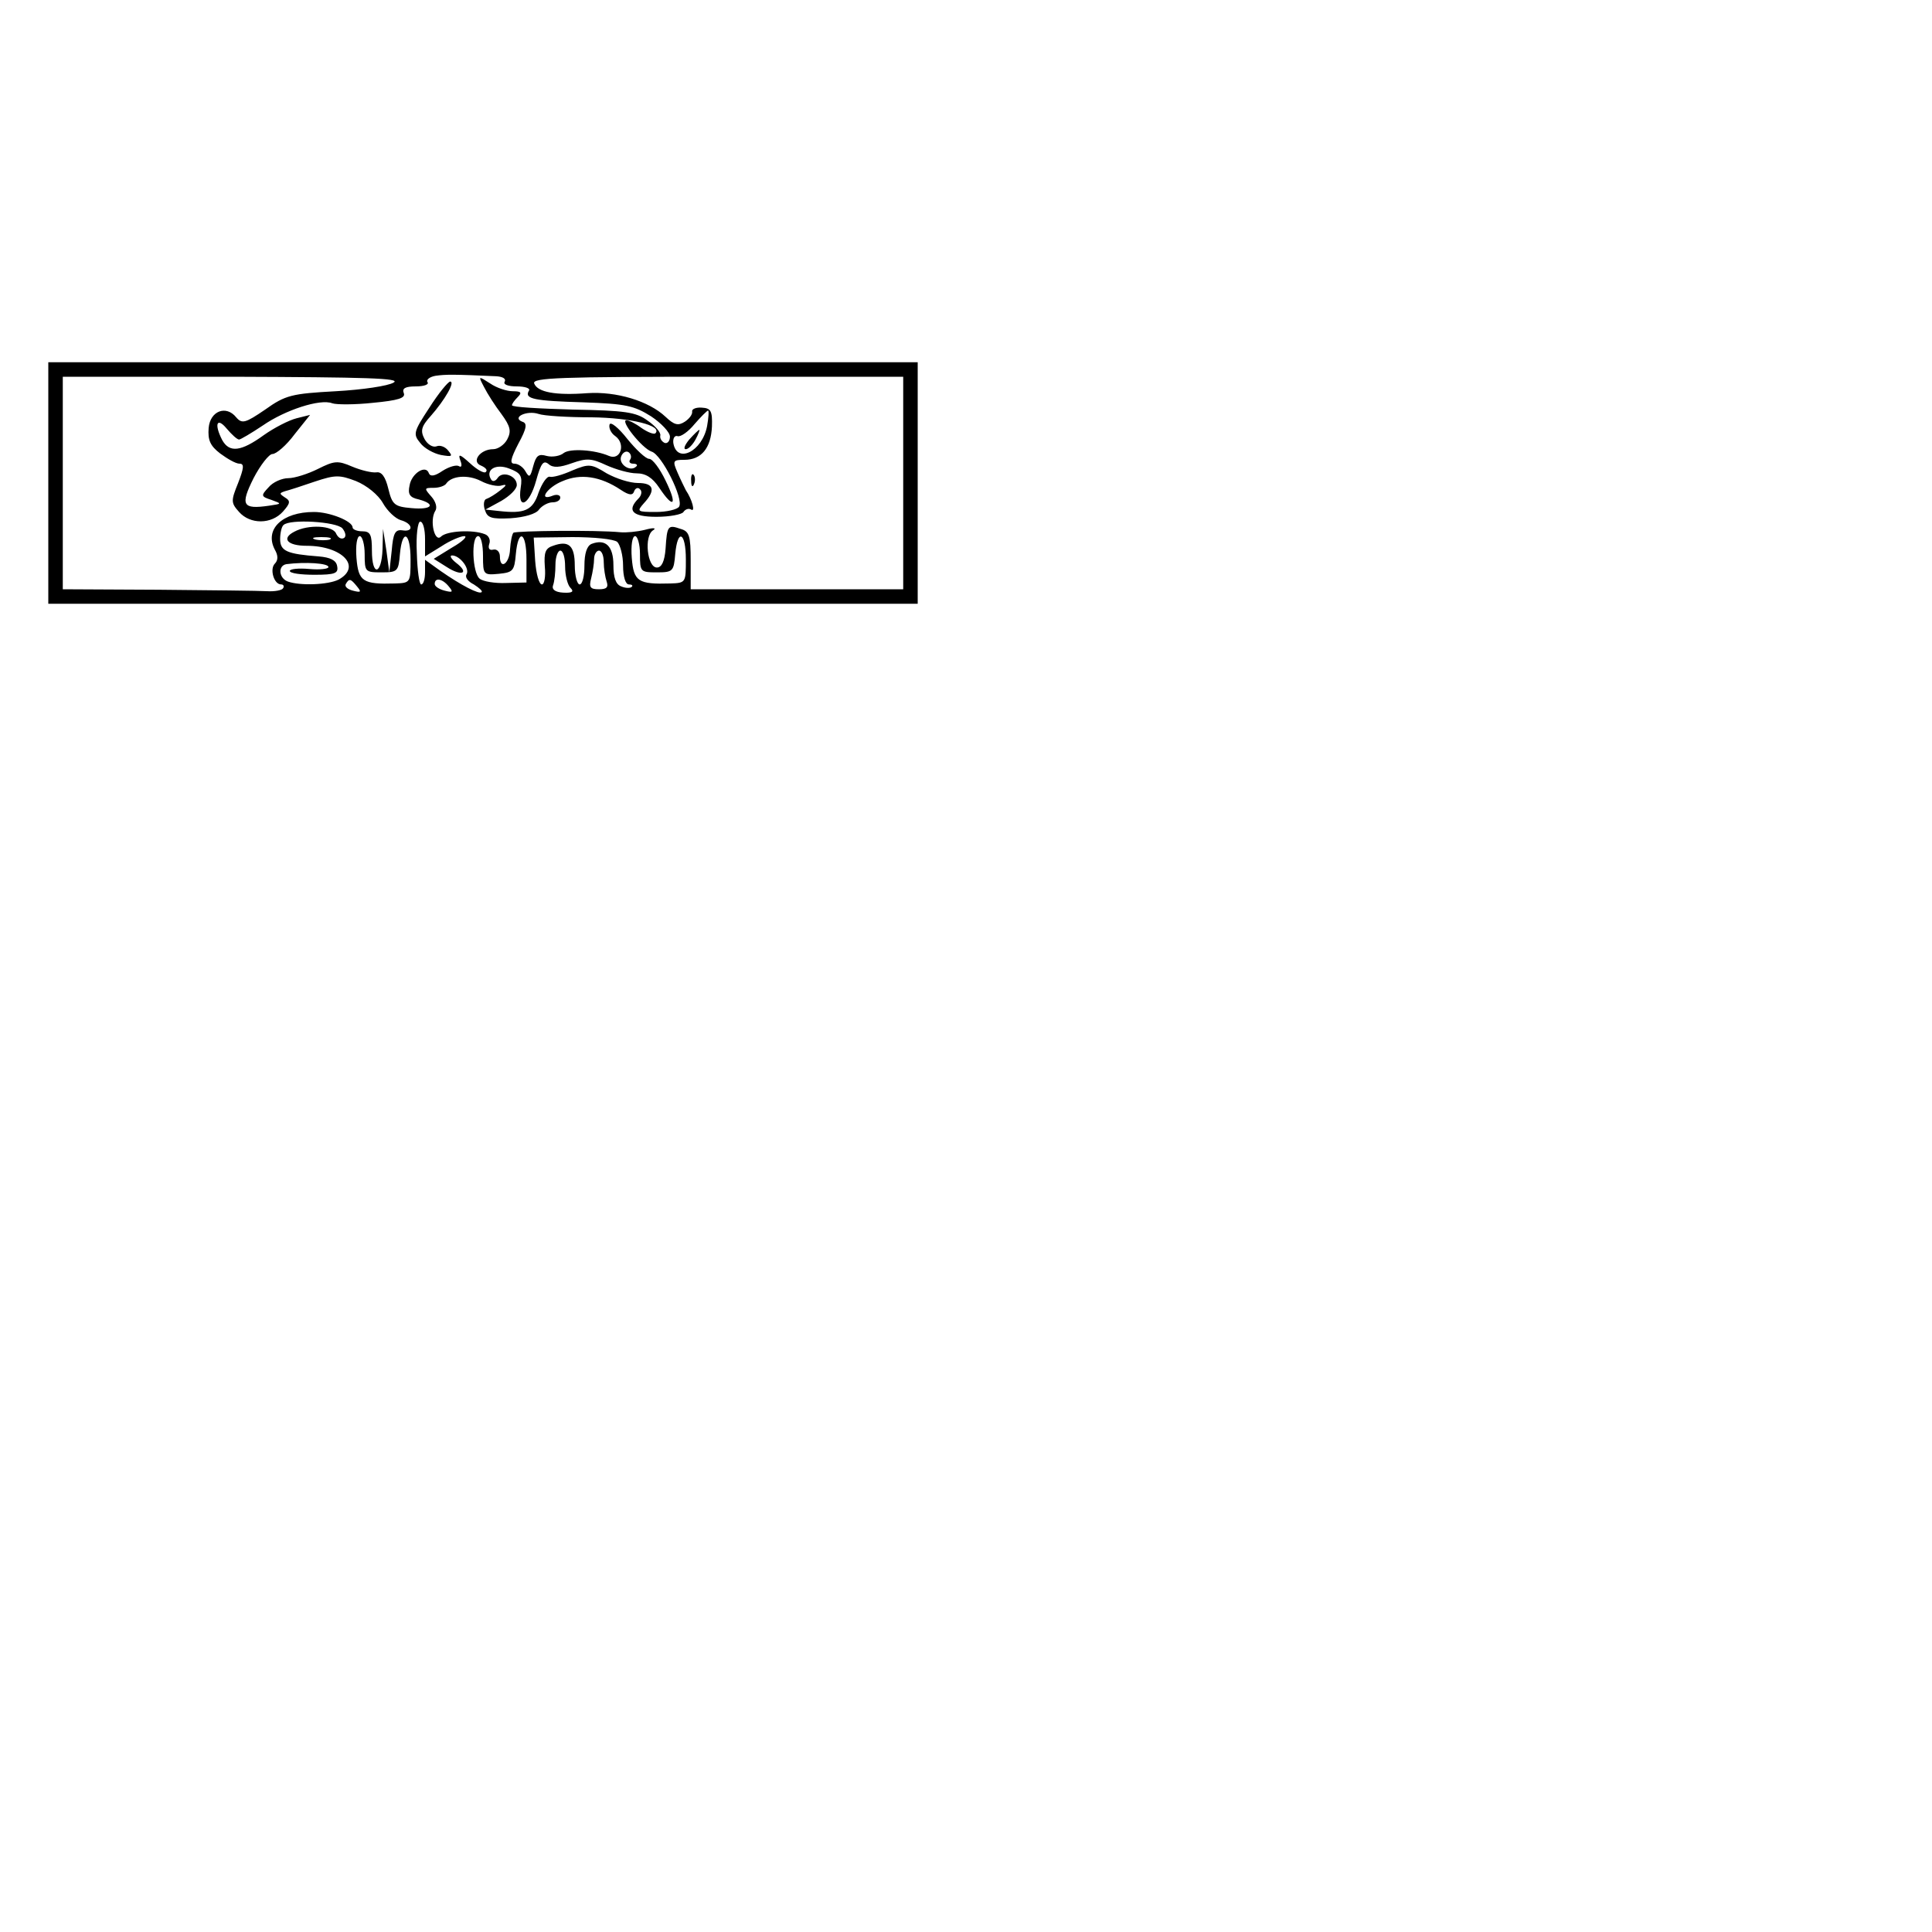
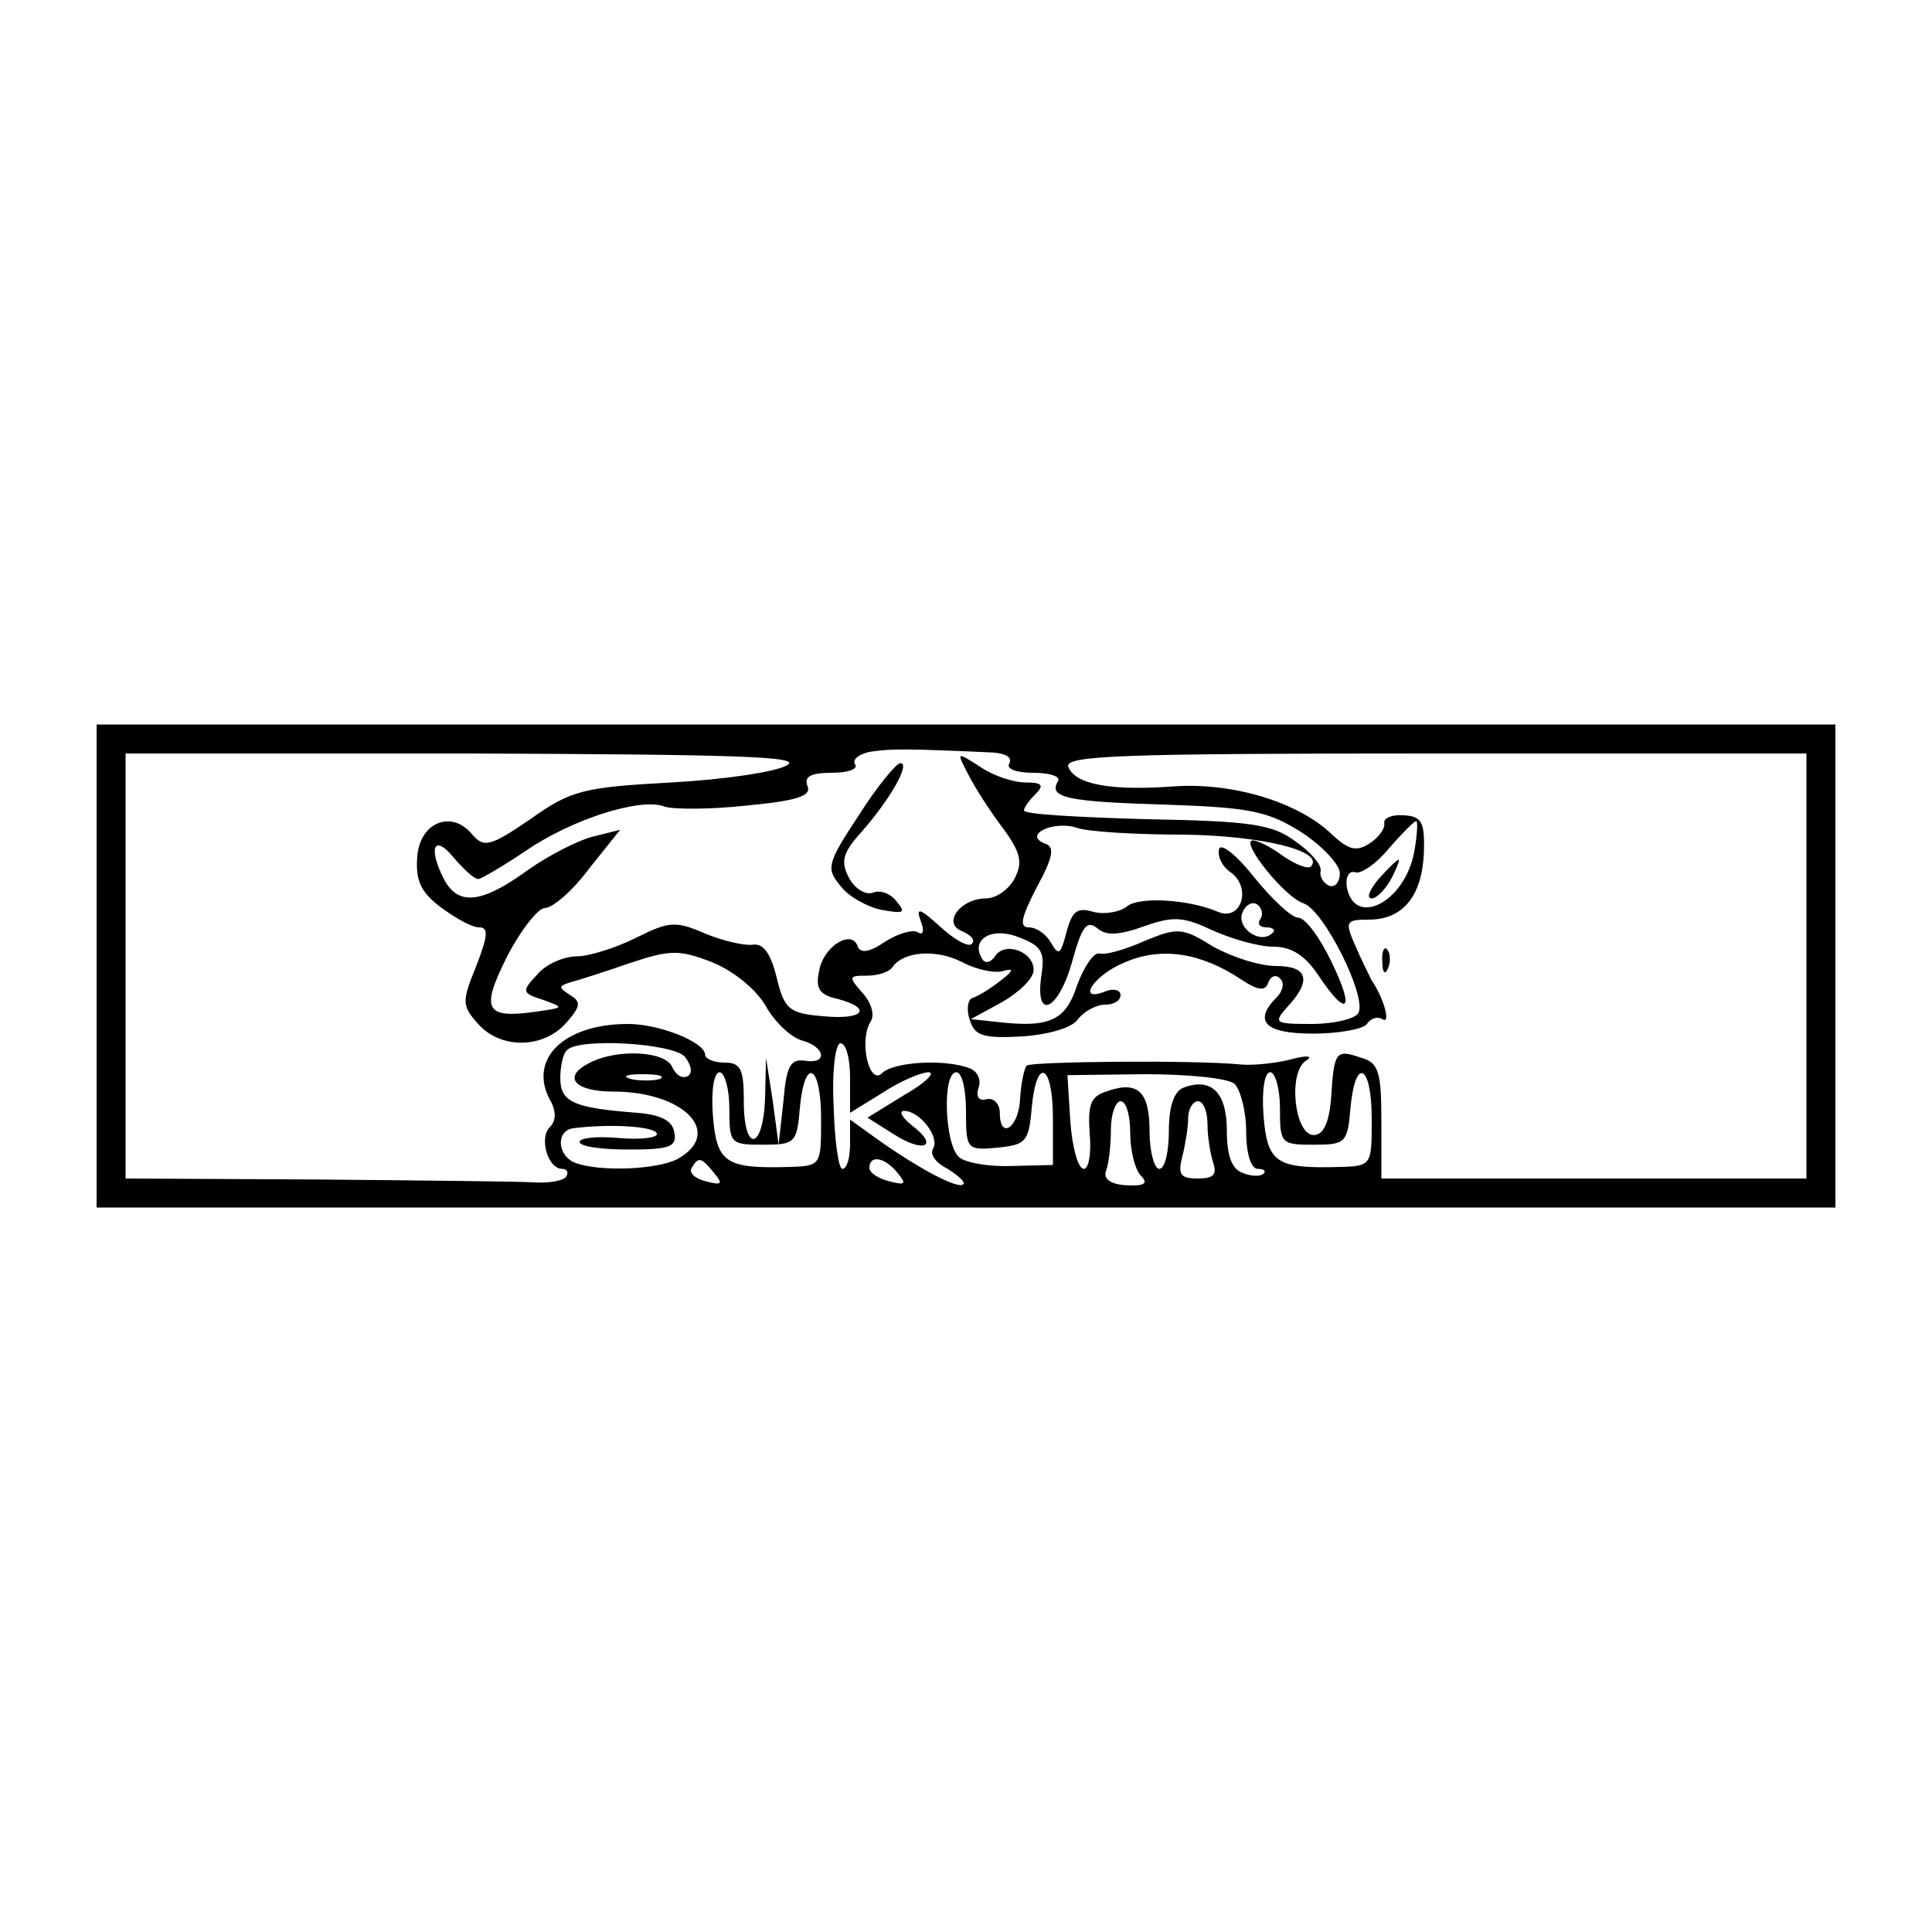
- <svg xmlns="http://www.w3.org/2000/svg" version="1.0" width="200pt" height="200pt" viewBox="0 0 400 400" preserveAspectRatio="xMidYMid meet">
+ <svg xmlns="http://www.w3.org/2000/svg" version="1.0" viewBox="0 0 200 200" preserveAspectRatio="xMidYMid meet">
  <g transform="translate(0,200) scale(0.1,-0.1)" fill="#000000" stroke="none">
    <path d="M100 1000 l0 -250 900 0 900 0 0 250 0 250 -900 0 -900 0 0 -250z m928 221 c13 -1 20 -5 17 -11 -4 -6 7 -10 25 -10 17 0 29 -4 25 -9 -10 -17 11 -21 113 -24 88 -3 105 -7 140 -29 21 -14 39 -33 39 -42 0 -9 -5 -15 -11 -13 -6 3 -10 9 -9 15 2 6 -10 20 -26 31 -24 18 -47 21 -155 23 -69 2 -126 5 -126 9 0 3 5 10 12 17 9 9 7 12 -10 12 -13 0 -34 7 -47 16 -25 16 -25 16 -13 -7 7 -14 23 -39 36 -56 19 -26 21 -36 12 -53 -6 -11 -19 -20 -29 -20 -27 0 -46 -26 -25 -34 9 -4 14 -9 10 -13 -3 -4 -18 4 -33 18 -21 19 -25 20 -20 6 4 -10 3 -16 -3 -12 -5 3 -20 -1 -34 -10 -16 -11 -25 -12 -28 -5 -6 19 -36 0 -40 -25 -4 -18 0 -25 19 -29 37 -10 27 -22 -15 -18 -35 3 -40 7 -48 40 -6 25 -14 36 -25 34 -9 -1 -31 4 -50 12 -30 13 -37 12 -71 -5 -20 -10 -48 -19 -61 -19 -13 0 -32 -8 -41 -19 -16 -17 -16 -19 6 -26 22 -8 22 -8 -5 -12 -55 -8 -60 1 -32 57 14 27 32 50 39 50 8 0 29 18 46 41 l32 40 -28 -7 c-16 -4 -47 -20 -68 -35 -47 -34 -71 -37 -86 -10 -17 33 -11 48 9 24 11 -13 22 -23 26 -23 3 0 25 13 49 29 46 32 119 56 144 46 9 -3 47 -3 84 1 53 5 68 10 64 20 -4 10 3 14 25 14 17 0 28 4 24 9 -3 5 5 11 17 13 21 3 38 3 126 -1z m-213 -13 c-11 -7 -65 -15 -120 -18 -91 -5 -104 -8 -146 -38 -41 -28 -48 -30 -60 -16 -21 26 -54 13 -57 -22 -2 -25 3 -37 24 -53 15 -11 32 -21 40 -21 10 0 9 -9 -3 -40 -15 -37 -15 -41 2 -60 23 -26 67 -26 91 1 15 17 16 22 4 29 -12 8 -12 9 0 13 8 2 36 11 62 20 42 14 51 14 85 1 22 -9 46 -28 56 -46 9 -16 26 -32 37 -35 25 -7 27 -25 3 -21 -15 2 -19 -6 -22 -42 l-5 -45 -6 45 -7 45 -1 -42 c-2 -54 -22 -57 -22 -3 0 33 -3 40 -20 40 -11 0 -20 4 -20 8 0 13 -47 32 -80 32 -66 0 -103 -36 -81 -78 7 -12 7 -22 0 -29 -11 -11 -2 -43 13 -43 5 0 7 -4 4 -8 -2 -4 -17 -7 -33 -6 -15 1 -117 2 -225 3 l-198 1 0 220 0 220 353 0 c275 -1 348 -3 332 -12z m1055 -208 l0 -220 -220 0 -220 0 0 59 c0 52 -3 61 -21 66 -26 9 -28 7 -31 -41 -2 -26 -8 -39 -18 -39 -20 0 -27 65 -8 77 8 5 1 6 -17 1 -16 -4 -39 -6 -50 -5 -50 5 -217 3 -222 -1 -3 -3 -6 -19 -7 -34 -1 -30 -21 -44 -21 -15 0 9 -6 16 -14 14 -8 -2 -11 3 -8 12 3 8 -1 17 -9 20 -25 10 -79 7 -91 -5 -13 -13 -24 33 -12 53 5 7 1 20 -8 30 -15 17 -15 18 5 18 11 0 23 4 26 9 11 16 45 19 72 5 15 -8 35 -12 43 -9 11 3 10 0 -3 -10 -10 -8 -23 -16 -29 -18 -5 -1 -7 -12 -3 -23 5 -16 13 -19 53 -17 29 2 53 9 59 18 6 8 19 15 28 15 9 0 16 4 16 10 0 5 -7 7 -15 4 -32 -13 -13 17 20 30 37 16 78 10 120 -18 18 -12 25 -12 28 -3 2 6 8 9 12 4 5 -4 3 -13 -3 -19 -25 -25 -13 -38 37 -38 28 0 53 5 56 10 4 6 11 8 16 5 9 -6 2 21 -11 40 -3 6 -11 22 -17 36 -11 25 -10 27 14 27 35 0 55 24 57 69 1 32 -2 38 -21 39 -12 1 -21 -3 -20 -8 1 -6 -6 -15 -15 -21 -14 -9 -22 -7 -40 10 -35 33 -102 53 -162 49 -66 -5 -103 2 -110 20 -5 12 54 14 379 14 l385 0 0 -220z m-645 136 c81 -1 147 -17 132 -33 -3 -3 -16 2 -29 11 -12 9 -26 16 -31 16 -14 0 32 -58 52 -65 21 -6 67 -98 57 -114 -4 -6 -26 -11 -48 -11 -39 0 -40 1 -25 18 25 27 21 42 -12 42 -17 0 -45 9 -65 20 -32 20 -37 20 -71 6 -20 -9 -41 -15 -47 -13 -6 1 -16 -14 -23 -33 -12 -37 -29 -44 -82 -38 l-28 3 33 18 c17 10 32 24 32 33 0 19 -30 30 -40 14 -4 -6 -10 -8 -13 -3 -13 20 9 34 37 23 24 -9 28 -15 24 -40 -7 -48 18 -36 32 15 10 36 15 43 26 34 9 -8 23 -7 48 2 31 11 41 10 71 -4 20 -9 48 -17 63 -17 19 0 33 -9 47 -30 30 -45 38 -36 13 15 -12 25 -27 45 -34 45 -7 0 -27 19 -45 41 -18 23 -35 37 -37 30 -2 -7 3 -18 12 -24 22 -16 11 -51 -13 -41 -30 13 -81 16 -94 6 -7 -6 -23 -9 -35 -6 -17 5 -22 1 -28 -21 -6 -23 -8 -25 -16 -11 -5 9 -15 16 -23 16 -10 0 -8 10 8 41 18 33 19 43 8 46 -22 9 10 24 34 16 11 -4 61 -7 110 -7z m239 -18 c-10 -53 -63 -79 -70 -35 -1 10 3 16 9 14 6 -2 22 9 35 25 13 15 26 28 28 28 2 0 1 -15 -2 -32z m-159 -69 c-4 -5 -1 -9 6 -9 7 0 10 -3 6 -6 -12 -12 -37 5 -31 21 3 8 10 12 15 9 5 -3 7 -10 4 -15z m-596 -143 c7 -9 8 -17 3 -20 -6 -3 -12 1 -16 9 -6 17 -58 20 -87 4 -27 -14 -14 -29 26 -29 73 0 115 -43 66 -70 -22 -11 -80 -13 -105 -4 -19 7 -21 33 -3 36 39 5 87 2 87 -6 0 -4 -18 -6 -40 -4 -22 2 -40 0 -40 -4 0 -5 23 -8 51 -8 43 0 50 3 47 18 -2 12 -14 18 -38 20 -66 5 -80 11 -80 36 0 12 3 26 7 29 13 13 110 7 122 -7z m171 -22 l0 -36 34 21 c18 12 40 21 47 21 8 0 -3 -11 -24 -23 l-39 -24 27 -17 c31 -20 48 -13 19 9 -10 8 -14 15 -8 15 16 0 37 -27 30 -39 -4 -6 3 -15 15 -21 11 -7 19 -14 16 -16 -5 -5 -42 14 -85 44 l-32 23 0 -25 c0 -14 -3 -26 -8 -26 -4 0 -8 29 -9 65 -2 37 2 65 7 65 6 0 10 -16 10 -36z m-197 -1 c-7 -2 -21 -2 -30 0 -10 3 -4 5 12 5 17 0 24 -2 18 -5z m72 -30 c0 -37 1 -38 35 -38 33 0 35 2 38 38 5 54 22 45 22 -11 0 -48 0 -49 -32 -50 -67 -2 -76 4 -80 53 -2 26 1 45 7 45 5 0 10 -17 10 -37z m245 -4 c0 -39 1 -40 33 -37 29 3 32 6 35 41 5 54 22 46 22 -11 l0 -48 -42 -1 c-23 -1 -48 3 -55 9 -15 12 -18 88 -3 88 6 0 10 -18 10 -41z m278 29 c6 -6 12 -28 12 -49 0 -23 5 -39 12 -39 6 0 9 -2 6 -5 -3 -3 -13 -3 -22 1 -11 4 -16 18 -16 44 0 39 -16 55 -45 44 -10 -4 -15 -20 -15 -45 0 -21 -4 -39 -10 -39 -5 0 -10 18 -10 39 0 41 -12 53 -45 41 -16 -5 -19 -14 -17 -43 2 -21 -1 -37 -6 -37 -6 0 -12 22 -14 49 l-3 48 80 1 c44 0 86 -4 93 -10z m47 -25 c0 -37 1 -38 35 -38 33 0 35 2 38 38 5 54 22 45 22 -11 0 -48 0 -49 -32 -50 -67 -2 -76 4 -80 53 -2 26 1 45 7 45 5 0 10 -17 10 -37z m-155 -26 c0 -18 5 -38 11 -44 8 -8 4 -11 -15 -10 -17 1 -24 7 -21 15 3 8 5 27 5 43 0 16 5 29 10 29 6 0 10 -15 10 -33z m80 9 c0 -13 3 -31 6 -40 4 -12 0 -16 -16 -16 -18 0 -21 4 -16 23 3 12 6 30 6 40 0 9 5 17 10 17 6 0 10 -11 10 -24z m-511 -50 c10 -12 8 -13 -8 -9 -12 3 -18 9 -15 14 7 12 10 11 23 -5z m190 0 c10 -12 8 -13 -8 -9 -12 3 -21 9 -21 14 0 14 16 11 29 -5z" />
    <path d="M889 1156 c-33 -50 -34 -55 -19 -73 8 -11 28 -22 43 -25 23 -4 25 -3 15 9 -6 8 -17 12 -24 9 -8 -3 -19 4 -25 15 -9 17 -7 26 13 48 29 33 51 71 40 71 -4 0 -24 -24 -43 -54z" />
    <path d="M1431 1004 c0 -11 3 -14 6 -6 3 7 2 16 -1 19 -3 4 -6 -2 -5 -13z" />
    <path d="M1427 1090 c-9 -11 -13 -20 -7 -20 5 0 14 9 20 20 6 11 9 20 8 20 -2 0 -11 -9 -21 -20z" />
  </g>
</svg>
